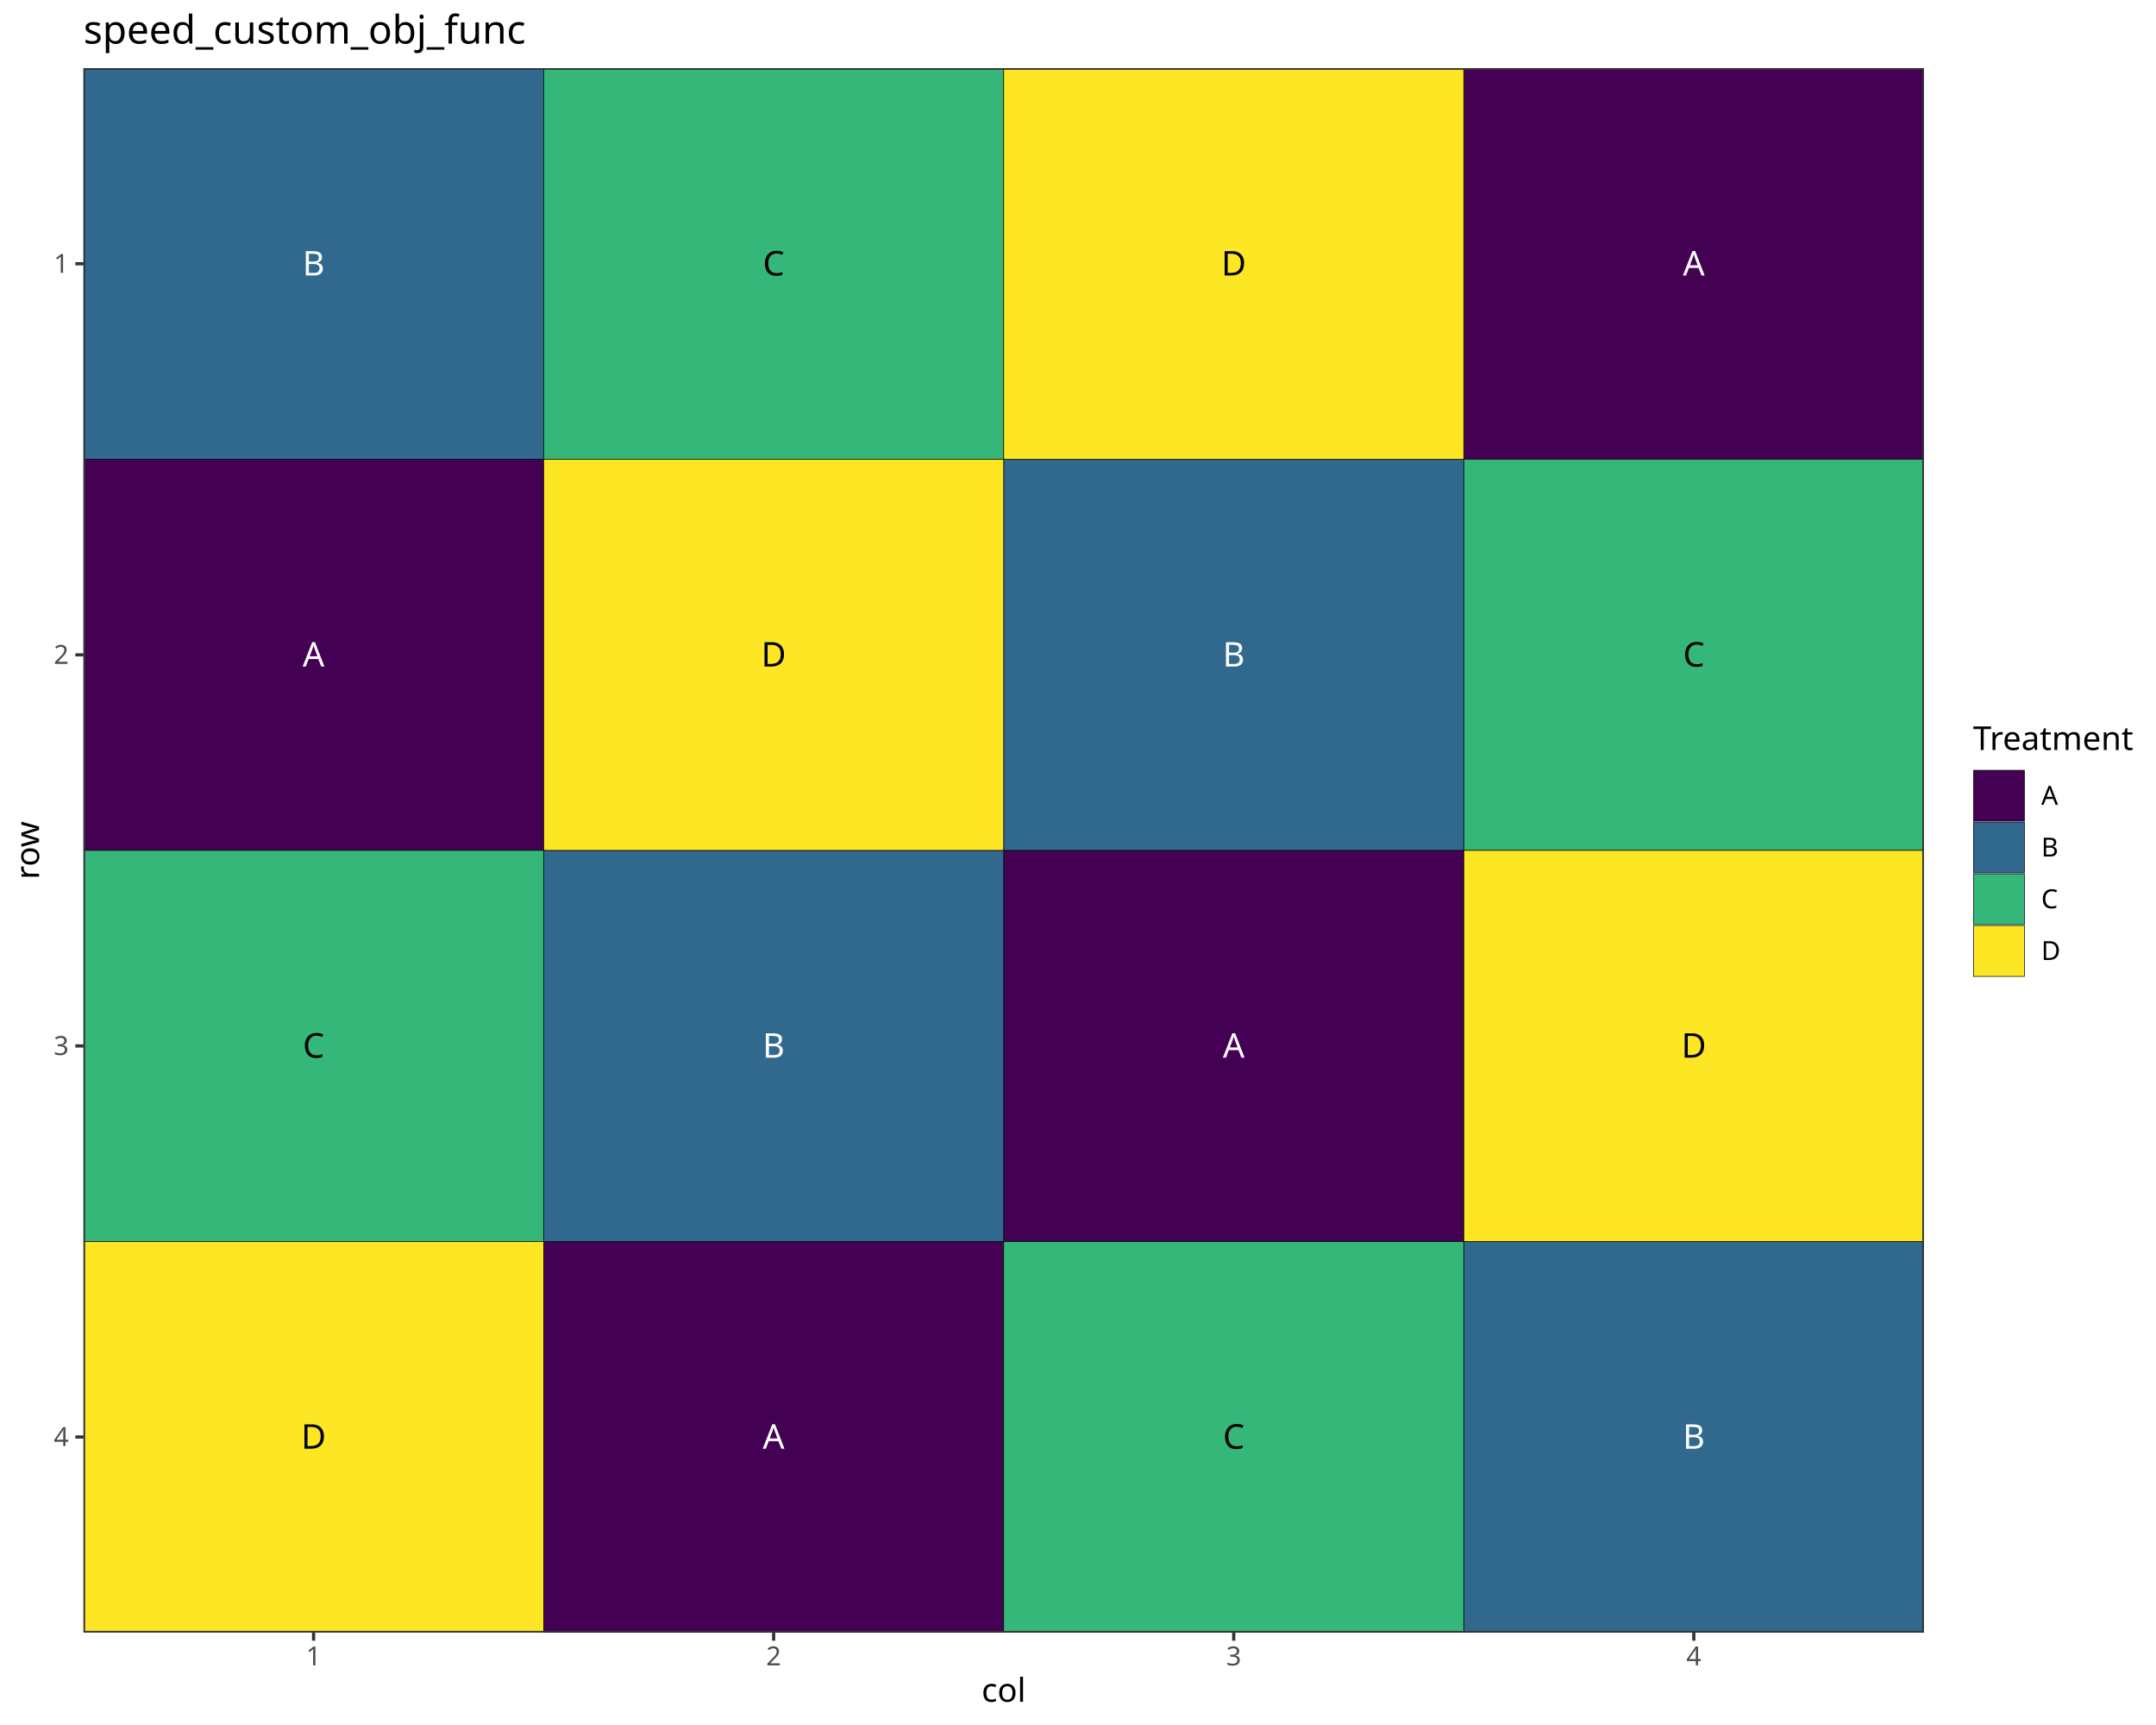
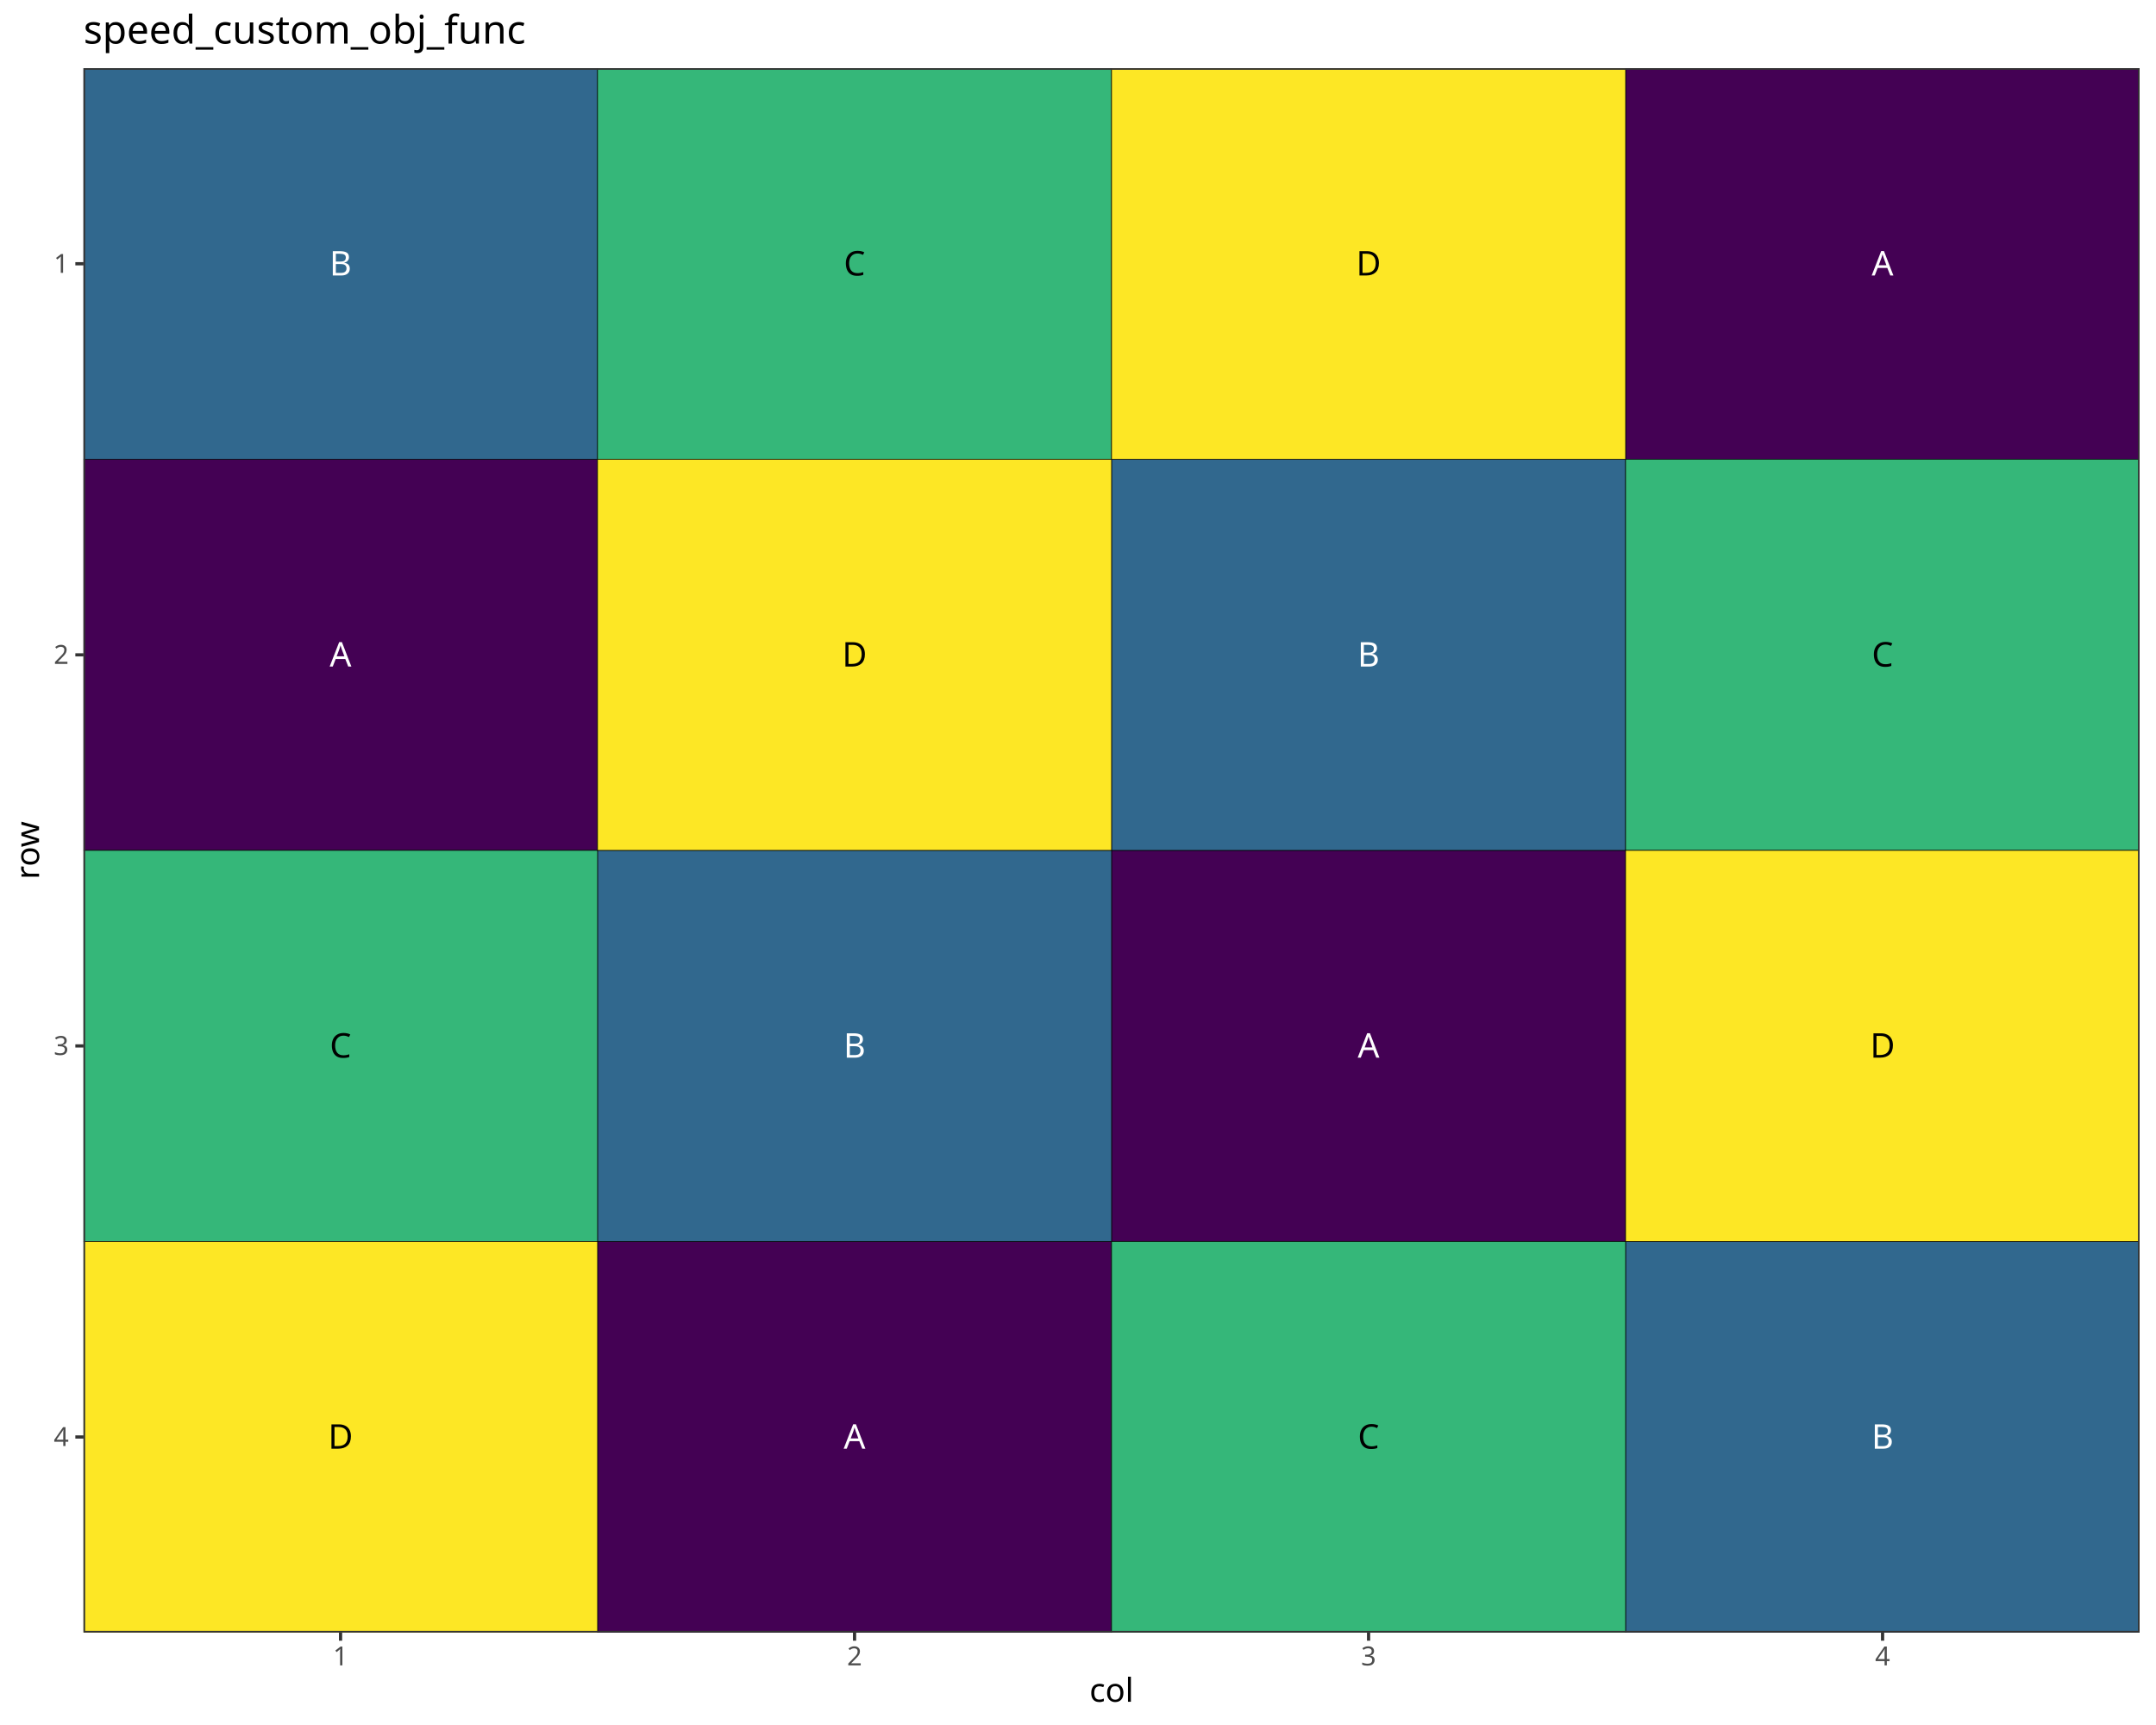
<svg xmlns="http://www.w3.org/2000/svg" class="svglite" data-engine-version="2.0" width="720.00pt" height="576.00pt" viewBox="0 0 720.00 576.00">
  <defs>
    <style type="text/css">
    .svglite line, .svglite polyline, .svglite polygon, .svglite path, .svglite rect, .svglite circle {
      fill: none;
      stroke: #000000;
      stroke-linecap: round;
      stroke-linejoin: round;
      stroke-miterlimit: 10.00;
    }
  </style>
  </defs>
  <rect width="100%" height="100%" style="stroke: none; fill: #FFFFFF;" />
  <defs>
    <clipPath id="cpMC4wMHw3MjAuMDB8MC4wMHw1NzYuMDA=">
      <rect x="0.00" y="0.00" width="720.00" height="576.00" />
    </clipPath>
  </defs>
  <g clip-path="url(#cpMC4wMHw3MjAuMDB8MC4wMHw1NzYuMDA=)">
-     <rect x="-0" y="0.00" width="720.00" height="576.00" style="stroke-width: 1.07; stroke: #FFFFFF; fill: #FFFFFF;" />
+     <rect x="0.00" y="0.00" width="720.00" height="576.00" style="stroke-width: 1.07; stroke: #FFFFFF; fill: #FFFFFF;" />
  </g>
  <defs>
-     <clipPath id="cpMjcuOTB8NjQyLjQ3fDIyLjc4fDU0NS4xMQ==">
-       <rect x="27.90" y="22.78" width="614.57" height="522.33" />
+     <clipPath id="cpMjcuOTB8NzE0LjUyfDIyLjc4fDU0NS4xMQ==">
+       <rect x="27.90" y="22.78" width="686.62" height="522.33" />
    </clipPath>
  </defs>
-   <g clip-path="url(#cpMjcuOTB8NjQyLjQ3fDIyLjc4fDU0NS4xMQ==)">
-     <rect x="27.90" y="22.78" width="614.57" height="522.33" style="stroke-width: 1.07; stroke: none; fill: #FFFFFF;" />
-     <polyline points="27.90,22.78 642.47,22.78 " style="stroke-width: 0.53; stroke: #EBEBEB; stroke-linecap: butt;" />
-     <polyline points="27.90,153.37 642.47,153.37 " style="stroke-width: 0.53; stroke: #EBEBEB; stroke-linecap: butt;" />
-     <polyline points="27.90,283.95 642.47,283.95 " style="stroke-width: 0.53; stroke: #EBEBEB; stroke-linecap: butt;" />
-     <polyline points="27.90,414.53 642.47,414.53 " style="stroke-width: 0.53; stroke: #EBEBEB; stroke-linecap: butt;" />
-     <polyline points="27.90,545.11 642.47,545.11 " style="stroke-width: 0.53; stroke: #EBEBEB; stroke-linecap: butt;" />
+   <g clip-path="url(#cpMjcuOTB8NzE0LjUyfDIyLjc4fDU0NS4xMQ==)">
+     <rect x="27.90" y="22.78" width="686.62" height="522.33" style="stroke-width: 1.07; stroke: none; fill: #FFFFFF;" />
+     <polyline points="27.90,22.78 714.52,22.78 " style="stroke-width: 0.53; stroke: #EBEBEB; stroke-linecap: butt;" />
+     <polyline points="27.90,153.37 714.52,153.37 " style="stroke-width: 0.53; stroke: #EBEBEB; stroke-linecap: butt;" />
+     <polyline points="27.90,283.95 714.52,283.95 " style="stroke-width: 0.53; stroke: #EBEBEB; stroke-linecap: butt;" />
+     <polyline points="27.90,414.53 714.52,414.53 " style="stroke-width: 0.53; stroke: #EBEBEB; stroke-linecap: butt;" />
+     <polyline points="27.90,545.11 714.52,545.11 " style="stroke-width: 0.53; stroke: #EBEBEB; stroke-linecap: butt;" />
    <polyline points="27.90,545.11 27.90,22.78 " style="stroke-width: 0.53; stroke: #EBEBEB; stroke-linecap: butt;" />
-     <polyline points="181.54,545.11 181.54,22.78 " style="stroke-width: 0.53; stroke: #EBEBEB; stroke-linecap: butt;" />
-     <polyline points="335.18,545.11 335.18,22.78 " style="stroke-width: 0.53; stroke: #EBEBEB; stroke-linecap: butt;" />
-     <polyline points="488.83,545.11 488.83,22.78 " style="stroke-width: 0.53; stroke: #EBEBEB; stroke-linecap: butt;" />
-     <polyline points="642.47,545.11 642.47,22.78 " style="stroke-width: 0.53; stroke: #EBEBEB; stroke-linecap: butt;" />
-     <polyline points="27.90,88.07 642.47,88.07 " style="stroke-width: 1.07; stroke: #EBEBEB; stroke-linecap: butt;" />
-     <polyline points="27.90,218.66 642.47,218.66 " style="stroke-width: 1.07; stroke: #EBEBEB; stroke-linecap: butt;" />
-     <polyline points="27.90,349.24 642.47,349.24 " style="stroke-width: 1.07; stroke: #EBEBEB; stroke-linecap: butt;" />
-     <polyline points="27.90,479.82 642.47,479.82 " style="stroke-width: 1.07; stroke: #EBEBEB; stroke-linecap: butt;" />
-     <polyline points="104.72,545.11 104.72,22.78 " style="stroke-width: 1.07; stroke: #EBEBEB; stroke-linecap: butt;" />
-     <polyline points="258.36,545.11 258.36,22.78 " style="stroke-width: 1.07; stroke: #EBEBEB; stroke-linecap: butt;" />
-     <polyline points="412.01,545.11 412.01,22.78 " style="stroke-width: 1.07; stroke: #EBEBEB; stroke-linecap: butt;" />
-     <polyline points="565.65,545.11 565.65,22.78 " style="stroke-width: 1.07; stroke: #EBEBEB; stroke-linecap: butt;" />
-     <rect x="27.90" y="153.37" width="153.64" height="130.58" style="stroke-width: 0.21; stroke-linecap: butt; stroke-linejoin: miter; fill: #440154;" />
-     <rect x="181.54" y="414.53" width="153.64" height="130.58" style="stroke-width: 0.21; stroke-linecap: butt; stroke-linejoin: miter; fill: #440154;" />
-     <rect x="335.18" y="283.95" width="153.64" height="130.58" style="stroke-width: 0.21; stroke-linecap: butt; stroke-linejoin: miter; fill: #440154;" />
-     <rect x="488.83" y="22.78" width="153.64" height="130.58" style="stroke-width: 0.21; stroke-linecap: butt; stroke-linejoin: miter; fill: #440154;" />
-     <rect x="27.90" y="22.78" width="153.64" height="130.58" style="stroke-width: 0.21; stroke-linecap: butt; stroke-linejoin: miter; fill: #31688E;" />
-     <rect x="181.54" y="283.95" width="153.64" height="130.58" style="stroke-width: 0.21; stroke-linecap: butt; stroke-linejoin: miter; fill: #31688E;" />
-     <rect x="335.18" y="153.37" width="153.64" height="130.58" style="stroke-width: 0.21; stroke-linecap: butt; stroke-linejoin: miter; fill: #31688E;" />
-     <rect x="488.83" y="414.53" width="153.64" height="130.58" style="stroke-width: 0.21; stroke-linecap: butt; stroke-linejoin: miter; fill: #31688E;" />
-     <rect x="27.90" y="283.95" width="153.64" height="130.58" style="stroke-width: 0.21; stroke-linecap: butt; stroke-linejoin: miter; fill: #35B779;" />
-     <rect x="181.54" y="22.78" width="153.64" height="130.58" style="stroke-width: 0.21; stroke-linecap: butt; stroke-linejoin: miter; fill: #35B779;" />
-     <rect x="335.18" y="414.53" width="153.64" height="130.58" style="stroke-width: 0.21; stroke-linecap: butt; stroke-linejoin: miter; fill: #35B779;" />
-     <rect x="488.83" y="153.37" width="153.64" height="130.58" style="stroke-width: 0.21; stroke-linecap: butt; stroke-linejoin: miter; fill: #35B779;" />
-     <rect x="27.90" y="414.53" width="153.64" height="130.58" style="stroke-width: 0.21; stroke-linecap: butt; stroke-linejoin: miter; fill: #FDE725;" />
-     <rect x="181.54" y="153.37" width="153.64" height="130.58" style="stroke-width: 0.21; stroke-linecap: butt; stroke-linejoin: miter; fill: #FDE725;" />
-     <rect x="335.18" y="22.78" width="153.64" height="130.58" style="stroke-width: 0.21; stroke-linecap: butt; stroke-linejoin: miter; fill: #FDE725;" />
-     <rect x="488.83" y="283.95" width="153.64" height="130.58" style="stroke-width: 0.21; stroke-linecap: butt; stroke-linejoin: miter; fill: #FDE725;" />
-     <text x="104.72" y="222.57" text-anchor="middle" style="font-size: 11.38px; fill: #FFFFFF; font-family: sans;" textLength="7.59px" lengthAdjust="spacingAndGlyphs">A</text>
-     <text x="258.36" y="483.74" text-anchor="middle" style="font-size: 11.38px; fill: #FFFFFF; font-family: sans;" textLength="7.59px" lengthAdjust="spacingAndGlyphs">A</text>
-     <text x="412.01" y="353.16" text-anchor="middle" style="font-size: 11.38px; fill: #FFFFFF; font-family: sans;" textLength="7.59px" lengthAdjust="spacingAndGlyphs">A</text>
-     <text x="565.65" y="91.99" text-anchor="middle" style="font-size: 11.38px; fill: #FFFFFF; font-family: sans;" textLength="7.59px" lengthAdjust="spacingAndGlyphs">A</text>
-     <text x="104.72" y="91.99" text-anchor="middle" style="font-size: 11.38px; fill: #FFFFFF; font-family: sans;" textLength="7.59px" lengthAdjust="spacingAndGlyphs">B</text>
-     <text x="258.36" y="353.16" text-anchor="middle" style="font-size: 11.38px; fill: #FFFFFF; font-family: sans;" textLength="7.59px" lengthAdjust="spacingAndGlyphs">B</text>
-     <text x="412.01" y="222.57" text-anchor="middle" style="font-size: 11.38px; fill: #FFFFFF; font-family: sans;" textLength="7.59px" lengthAdjust="spacingAndGlyphs">B</text>
-     <text x="565.65" y="483.74" text-anchor="middle" style="font-size: 11.38px; fill: #FFFFFF; font-family: sans;" textLength="7.59px" lengthAdjust="spacingAndGlyphs">B</text>
-     <text x="104.72" y="353.16" text-anchor="middle" style="font-size: 11.38px; font-family: sans;" textLength="8.22px" lengthAdjust="spacingAndGlyphs">C</text>
-     <text x="258.36" y="91.99" text-anchor="middle" style="font-size: 11.38px; font-family: sans;" textLength="8.22px" lengthAdjust="spacingAndGlyphs">C</text>
-     <text x="412.01" y="483.74" text-anchor="middle" style="font-size: 11.38px; font-family: sans;" textLength="8.22px" lengthAdjust="spacingAndGlyphs">C</text>
-     <text x="565.65" y="222.57" text-anchor="middle" style="font-size: 11.38px; font-family: sans;" textLength="8.22px" lengthAdjust="spacingAndGlyphs">C</text>
-     <text x="104.72" y="483.74" text-anchor="middle" style="font-size: 11.38px; font-family: sans;" textLength="8.22px" lengthAdjust="spacingAndGlyphs">D</text>
-     <text x="258.36" y="222.57" text-anchor="middle" style="font-size: 11.38px; font-family: sans;" textLength="8.22px" lengthAdjust="spacingAndGlyphs">D</text>
-     <text x="412.01" y="91.99" text-anchor="middle" style="font-size: 11.38px; font-family: sans;" textLength="8.22px" lengthAdjust="spacingAndGlyphs">D</text>
-     <text x="565.65" y="353.16" text-anchor="middle" style="font-size: 11.38px; font-family: sans;" textLength="8.22px" lengthAdjust="spacingAndGlyphs">D</text>
-     <rect x="27.90" y="22.78" width="614.57" height="522.33" style="stroke-width: 1.07; stroke: #333333;" />
+     <polyline points="199.55,545.11 199.55,22.78 " style="stroke-width: 0.53; stroke: #EBEBEB; stroke-linecap: butt;" />
+     <polyline points="371.21,545.11 371.21,22.78 " style="stroke-width: 0.53; stroke: #EBEBEB; stroke-linecap: butt;" />
+     <polyline points="542.87,545.11 542.87,22.78 " style="stroke-width: 0.53; stroke: #EBEBEB; stroke-linecap: butt;" />
+     <polyline points="714.52,545.11 714.52,22.78 " style="stroke-width: 0.53; stroke: #EBEBEB; stroke-linecap: butt;" />
+     <polyline points="27.90,88.07 714.52,88.07 " style="stroke-width: 1.07; stroke: #EBEBEB; stroke-linecap: butt;" />
+     <polyline points="27.90,218.66 714.52,218.66 " style="stroke-width: 1.07; stroke: #EBEBEB; stroke-linecap: butt;" />
+     <polyline points="27.90,349.24 714.52,349.24 " style="stroke-width: 1.07; stroke: #EBEBEB; stroke-linecap: butt;" />
+     <polyline points="27.90,479.82 714.52,479.82 " style="stroke-width: 1.07; stroke: #EBEBEB; stroke-linecap: butt;" />
+     <polyline points="113.73,545.11 113.73,22.78 " style="stroke-width: 1.07; stroke: #EBEBEB; stroke-linecap: butt;" />
+     <polyline points="285.38,545.11 285.38,22.78 " style="stroke-width: 1.07; stroke: #EBEBEB; stroke-linecap: butt;" />
+     <polyline points="457.04,545.11 457.04,22.78 " style="stroke-width: 1.07; stroke: #EBEBEB; stroke-linecap: butt;" />
+     <polyline points="628.69,545.11 628.69,22.78 " style="stroke-width: 1.07; stroke: #EBEBEB; stroke-linecap: butt;" />
+     <rect x="27.90" y="153.37" width="171.66" height="130.58" style="stroke-width: 0.21; stroke-linecap: butt; stroke-linejoin: miter; fill: #440154;" />
+     <rect x="199.55" y="414.53" width="171.66" height="130.58" style="stroke-width: 0.21; stroke-linecap: butt; stroke-linejoin: miter; fill: #440154;" />
+     <rect x="371.21" y="283.95" width="171.66" height="130.58" style="stroke-width: 0.21; stroke-linecap: butt; stroke-linejoin: miter; fill: #440154;" />
+     <rect x="542.87" y="22.78" width="171.66" height="130.58" style="stroke-width: 0.21; stroke-linecap: butt; stroke-linejoin: miter; fill: #440154;" />
+     <rect x="27.90" y="22.78" width="171.66" height="130.58" style="stroke-width: 0.21; stroke-linecap: butt; stroke-linejoin: miter; fill: #31688E;" />
+     <rect x="199.55" y="283.95" width="171.66" height="130.58" style="stroke-width: 0.21; stroke-linecap: butt; stroke-linejoin: miter; fill: #31688E;" />
+     <rect x="371.21" y="153.37" width="171.66" height="130.58" style="stroke-width: 0.21; stroke-linecap: butt; stroke-linejoin: miter; fill: #31688E;" />
+     <rect x="542.87" y="414.53" width="171.66" height="130.58" style="stroke-width: 0.21; stroke-linecap: butt; stroke-linejoin: miter; fill: #31688E;" />
+     <rect x="27.90" y="283.95" width="171.66" height="130.58" style="stroke-width: 0.21; stroke-linecap: butt; stroke-linejoin: miter; fill: #35B779;" />
+     <rect x="199.55" y="22.78" width="171.66" height="130.58" style="stroke-width: 0.21; stroke-linecap: butt; stroke-linejoin: miter; fill: #35B779;" />
+     <rect x="371.21" y="414.53" width="171.66" height="130.58" style="stroke-width: 0.21; stroke-linecap: butt; stroke-linejoin: miter; fill: #35B779;" />
+     <rect x="542.87" y="153.37" width="171.66" height="130.58" style="stroke-width: 0.21; stroke-linecap: butt; stroke-linejoin: miter; fill: #35B779;" />
+     <rect x="27.90" y="414.53" width="171.66" height="130.58" style="stroke-width: 0.21; stroke-linecap: butt; stroke-linejoin: miter; fill: #FDE725;" />
+     <rect x="199.55" y="153.37" width="171.66" height="130.58" style="stroke-width: 0.21; stroke-linecap: butt; stroke-linejoin: miter; fill: #FDE725;" />
+     <rect x="371.21" y="22.78" width="171.66" height="130.58" style="stroke-width: 0.21; stroke-linecap: butt; stroke-linejoin: miter; fill: #FDE725;" />
+     <rect x="542.87" y="283.95" width="171.66" height="130.58" style="stroke-width: 0.21; stroke-linecap: butt; stroke-linejoin: miter; fill: #FDE725;" />
+     <text x="113.73" y="222.57" text-anchor="middle" style="font-size: 11.38px; fill: #FFFFFF; font-family: sans;" textLength="7.59px" lengthAdjust="spacingAndGlyphs">A</text>
+     <text x="285.38" y="483.74" text-anchor="middle" style="font-size: 11.38px; fill: #FFFFFF; font-family: sans;" textLength="7.59px" lengthAdjust="spacingAndGlyphs">A</text>
+     <text x="457.04" y="353.16" text-anchor="middle" style="font-size: 11.38px; fill: #FFFFFF; font-family: sans;" textLength="7.59px" lengthAdjust="spacingAndGlyphs">A</text>
+     <text x="628.69" y="91.99" text-anchor="middle" style="font-size: 11.38px; fill: #FFFFFF; font-family: sans;" textLength="7.59px" lengthAdjust="spacingAndGlyphs">A</text>
+     <text x="113.73" y="91.99" text-anchor="middle" style="font-size: 11.38px; fill: #FFFFFF; font-family: sans;" textLength="7.59px" lengthAdjust="spacingAndGlyphs">B</text>
+     <text x="285.38" y="353.16" text-anchor="middle" style="font-size: 11.38px; fill: #FFFFFF; font-family: sans;" textLength="7.59px" lengthAdjust="spacingAndGlyphs">B</text>
+     <text x="457.04" y="222.57" text-anchor="middle" style="font-size: 11.38px; fill: #FFFFFF; font-family: sans;" textLength="7.59px" lengthAdjust="spacingAndGlyphs">B</text>
+     <text x="628.69" y="483.74" text-anchor="middle" style="font-size: 11.38px; fill: #FFFFFF; font-family: sans;" textLength="7.59px" lengthAdjust="spacingAndGlyphs">B</text>
+     <text x="113.73" y="353.16" text-anchor="middle" style="font-size: 11.38px; font-family: sans;" textLength="8.22px" lengthAdjust="spacingAndGlyphs">C</text>
+     <text x="285.38" y="91.99" text-anchor="middle" style="font-size: 11.38px; font-family: sans;" textLength="8.22px" lengthAdjust="spacingAndGlyphs">C</text>
+     <text x="457.04" y="483.74" text-anchor="middle" style="font-size: 11.38px; font-family: sans;" textLength="8.22px" lengthAdjust="spacingAndGlyphs">C</text>
+     <text x="628.69" y="222.57" text-anchor="middle" style="font-size: 11.38px; font-family: sans;" textLength="8.22px" lengthAdjust="spacingAndGlyphs">C</text>
+     <text x="113.73" y="483.74" text-anchor="middle" style="font-size: 11.38px; font-family: sans;" textLength="8.22px" lengthAdjust="spacingAndGlyphs">D</text>
+     <text x="285.38" y="222.57" text-anchor="middle" style="font-size: 11.38px; font-family: sans;" textLength="8.22px" lengthAdjust="spacingAndGlyphs">D</text>
+     <text x="457.04" y="91.99" text-anchor="middle" style="font-size: 11.38px; font-family: sans;" textLength="8.22px" lengthAdjust="spacingAndGlyphs">D</text>
+     <text x="628.69" y="353.16" text-anchor="middle" style="font-size: 11.38px; font-family: sans;" textLength="8.22px" lengthAdjust="spacingAndGlyphs">D</text>
+     <rect x="27.90" y="22.78" width="686.62" height="522.33" style="stroke-width: 1.07; stroke: #333333;" />
  </g>
  <g clip-path="url(#cpMC4wMHw3MjAuMDB8MC4wMHw1NzYuMDA=)">
    <text x="22.97" y="91.10" text-anchor="end" style="font-size: 8.80px; fill: #4D4D4D; font-family: sans;" textLength="4.89px" lengthAdjust="spacingAndGlyphs">1</text>
    <text x="22.97" y="221.68" text-anchor="end" style="font-size: 8.80px; fill: #4D4D4D; font-family: sans;" textLength="4.89px" lengthAdjust="spacingAndGlyphs">2</text>
    <text x="22.97" y="352.27" text-anchor="end" style="font-size: 8.80px; fill: #4D4D4D; font-family: sans;" textLength="4.89px" lengthAdjust="spacingAndGlyphs">3</text>
    <text x="22.97" y="482.85" text-anchor="end" style="font-size: 8.80px; fill: #4D4D4D; font-family: sans;" textLength="4.89px" lengthAdjust="spacingAndGlyphs">4</text>
    <polyline points="25.16,88.07 27.90,88.07 " style="stroke-width: 1.07; stroke: #333333; stroke-linecap: butt;" />
    <polyline points="25.16,218.66 27.90,218.66 " style="stroke-width: 1.07; stroke: #333333; stroke-linecap: butt;" />
    <polyline points="25.16,349.24 27.90,349.24 " style="stroke-width: 1.07; stroke: #333333; stroke-linecap: butt;" />
    <polyline points="25.16,479.82 27.90,479.82 " style="stroke-width: 1.07; stroke: #333333; stroke-linecap: butt;" />
-     <polyline points="104.72,547.85 104.72,545.11 " style="stroke-width: 1.07; stroke: #333333; stroke-linecap: butt;" />
-     <polyline points="258.36,547.85 258.36,545.11 " style="stroke-width: 1.07; stroke: #333333; stroke-linecap: butt;" />
-     <polyline points="412.01,547.85 412.01,545.11 " style="stroke-width: 1.07; stroke: #333333; stroke-linecap: butt;" />
-     <polyline points="565.65,547.85 565.65,545.11 " style="stroke-width: 1.07; stroke: #333333; stroke-linecap: butt;" />
-     <text x="104.72" y="556.10" text-anchor="middle" style="font-size: 8.80px; fill: #4D4D4D; font-family: sans;" textLength="4.89px" lengthAdjust="spacingAndGlyphs">1</text>
-     <text x="258.36" y="556.10" text-anchor="middle" style="font-size: 8.80px; fill: #4D4D4D; font-family: sans;" textLength="4.89px" lengthAdjust="spacingAndGlyphs">2</text>
-     <text x="412.01" y="556.10" text-anchor="middle" style="font-size: 8.80px; fill: #4D4D4D; font-family: sans;" textLength="4.89px" lengthAdjust="spacingAndGlyphs">3</text>
-     <text x="565.65" y="556.10" text-anchor="middle" style="font-size: 8.80px; fill: #4D4D4D; font-family: sans;" textLength="4.89px" lengthAdjust="spacingAndGlyphs">4</text>
-     <text x="335.18" y="568.24" text-anchor="middle" style="font-size: 11.00px; font-family: sans;" textLength="14.06px" lengthAdjust="spacingAndGlyphs">col</text>
+     <polyline points="113.73,547.85 113.73,545.11 " style="stroke-width: 1.07; stroke: #333333; stroke-linecap: butt;" />
+     <polyline points="285.38,547.85 285.38,545.11 " style="stroke-width: 1.07; stroke: #333333; stroke-linecap: butt;" />
+     <polyline points="457.04,547.85 457.04,545.11 " style="stroke-width: 1.07; stroke: #333333; stroke-linecap: butt;" />
+     <polyline points="628.69,547.85 628.69,545.11 " style="stroke-width: 1.07; stroke: #333333; stroke-linecap: butt;" />
+     <text x="113.73" y="556.10" text-anchor="middle" style="font-size: 8.80px; fill: #4D4D4D; font-family: sans;" textLength="4.89px" lengthAdjust="spacingAndGlyphs">1</text>
+     <text x="285.38" y="556.10" text-anchor="middle" style="font-size: 8.80px; fill: #4D4D4D; font-family: sans;" textLength="4.89px" lengthAdjust="spacingAndGlyphs">2</text>
+     <text x="457.04" y="556.10" text-anchor="middle" style="font-size: 8.80px; fill: #4D4D4D; font-family: sans;" textLength="4.89px" lengthAdjust="spacingAndGlyphs">3</text>
+     <text x="628.69" y="556.10" text-anchor="middle" style="font-size: 8.80px; fill: #4D4D4D; font-family: sans;" textLength="4.89px" lengthAdjust="spacingAndGlyphs">4</text>
+     <text x="371.21" y="568.24" text-anchor="middle" style="font-size: 11.00px; font-family: sans;" textLength="14.06px" lengthAdjust="spacingAndGlyphs">col</text>
    <text transform="translate(13.05,283.95) rotate(-90)" text-anchor="middle" style="font-size: 11.00px; font-family: sans;" textLength="17.73px" lengthAdjust="spacingAndGlyphs">row</text>
-     <rect x="653.43" y="236.24" width="61.09" height="95.41" style="stroke-width: 1.07; stroke: none; fill: #FFFFFF;" />
-     <text x="658.91" y="250.43" style="font-size: 11.00px; font-family: sans;" textLength="50.13px" lengthAdjust="spacingAndGlyphs">Treatment</text>
-     <rect x="658.91" y="257.05" width="17.28" height="17.28" style="stroke-width: 1.07; stroke: none; fill: #FFFFFF;" />
-     <rect x="659.05" y="257.20" width="17.00" height="17.00" style="stroke-width: 0.21; stroke-linecap: butt; stroke-linejoin: miter; fill: #440154;" />
-     <rect x="658.91" y="274.33" width="17.28" height="17.28" style="stroke-width: 1.07; stroke: none; fill: #FFFFFF;" />
-     <rect x="659.05" y="274.48" width="17.00" height="17.00" style="stroke-width: 0.21; stroke-linecap: butt; stroke-linejoin: miter; fill: #31688E;" />
-     <rect x="658.91" y="291.61" width="17.28" height="17.28" style="stroke-width: 1.07; stroke: none; fill: #FFFFFF;" />
-     <rect x="659.05" y="291.76" width="17.00" height="17.00" style="stroke-width: 0.21; stroke-linecap: butt; stroke-linejoin: miter; fill: #35B779;" />
-     <rect x="658.91" y="308.89" width="17.28" height="17.28" style="stroke-width: 1.07; stroke: none; fill: #FFFFFF;" />
-     <rect x="659.05" y="309.04" width="17.00" height="17.00" style="stroke-width: 0.21; stroke-linecap: butt; stroke-linejoin: miter; fill: #FDE725;" />
-     <text x="681.67" y="268.72" style="font-size: 8.80px; font-family: sans;" textLength="5.87px" lengthAdjust="spacingAndGlyphs">A</text>
-     <text x="681.67" y="286.00" style="font-size: 8.80px; font-family: sans;" textLength="5.87px" lengthAdjust="spacingAndGlyphs">B</text>
-     <text x="681.67" y="303.28" style="font-size: 8.80px; font-family: sans;" textLength="6.36px" lengthAdjust="spacingAndGlyphs">C</text>
-     <text x="681.67" y="320.56" style="font-size: 8.80px; font-family: sans;" textLength="6.36px" lengthAdjust="spacingAndGlyphs">D</text>
    <text x="27.90" y="14.56" style="font-size: 13.20px; font-family: sans;" textLength="143.13px" lengthAdjust="spacingAndGlyphs">speed_custom_obj_func</text>
  </g>
</svg>
